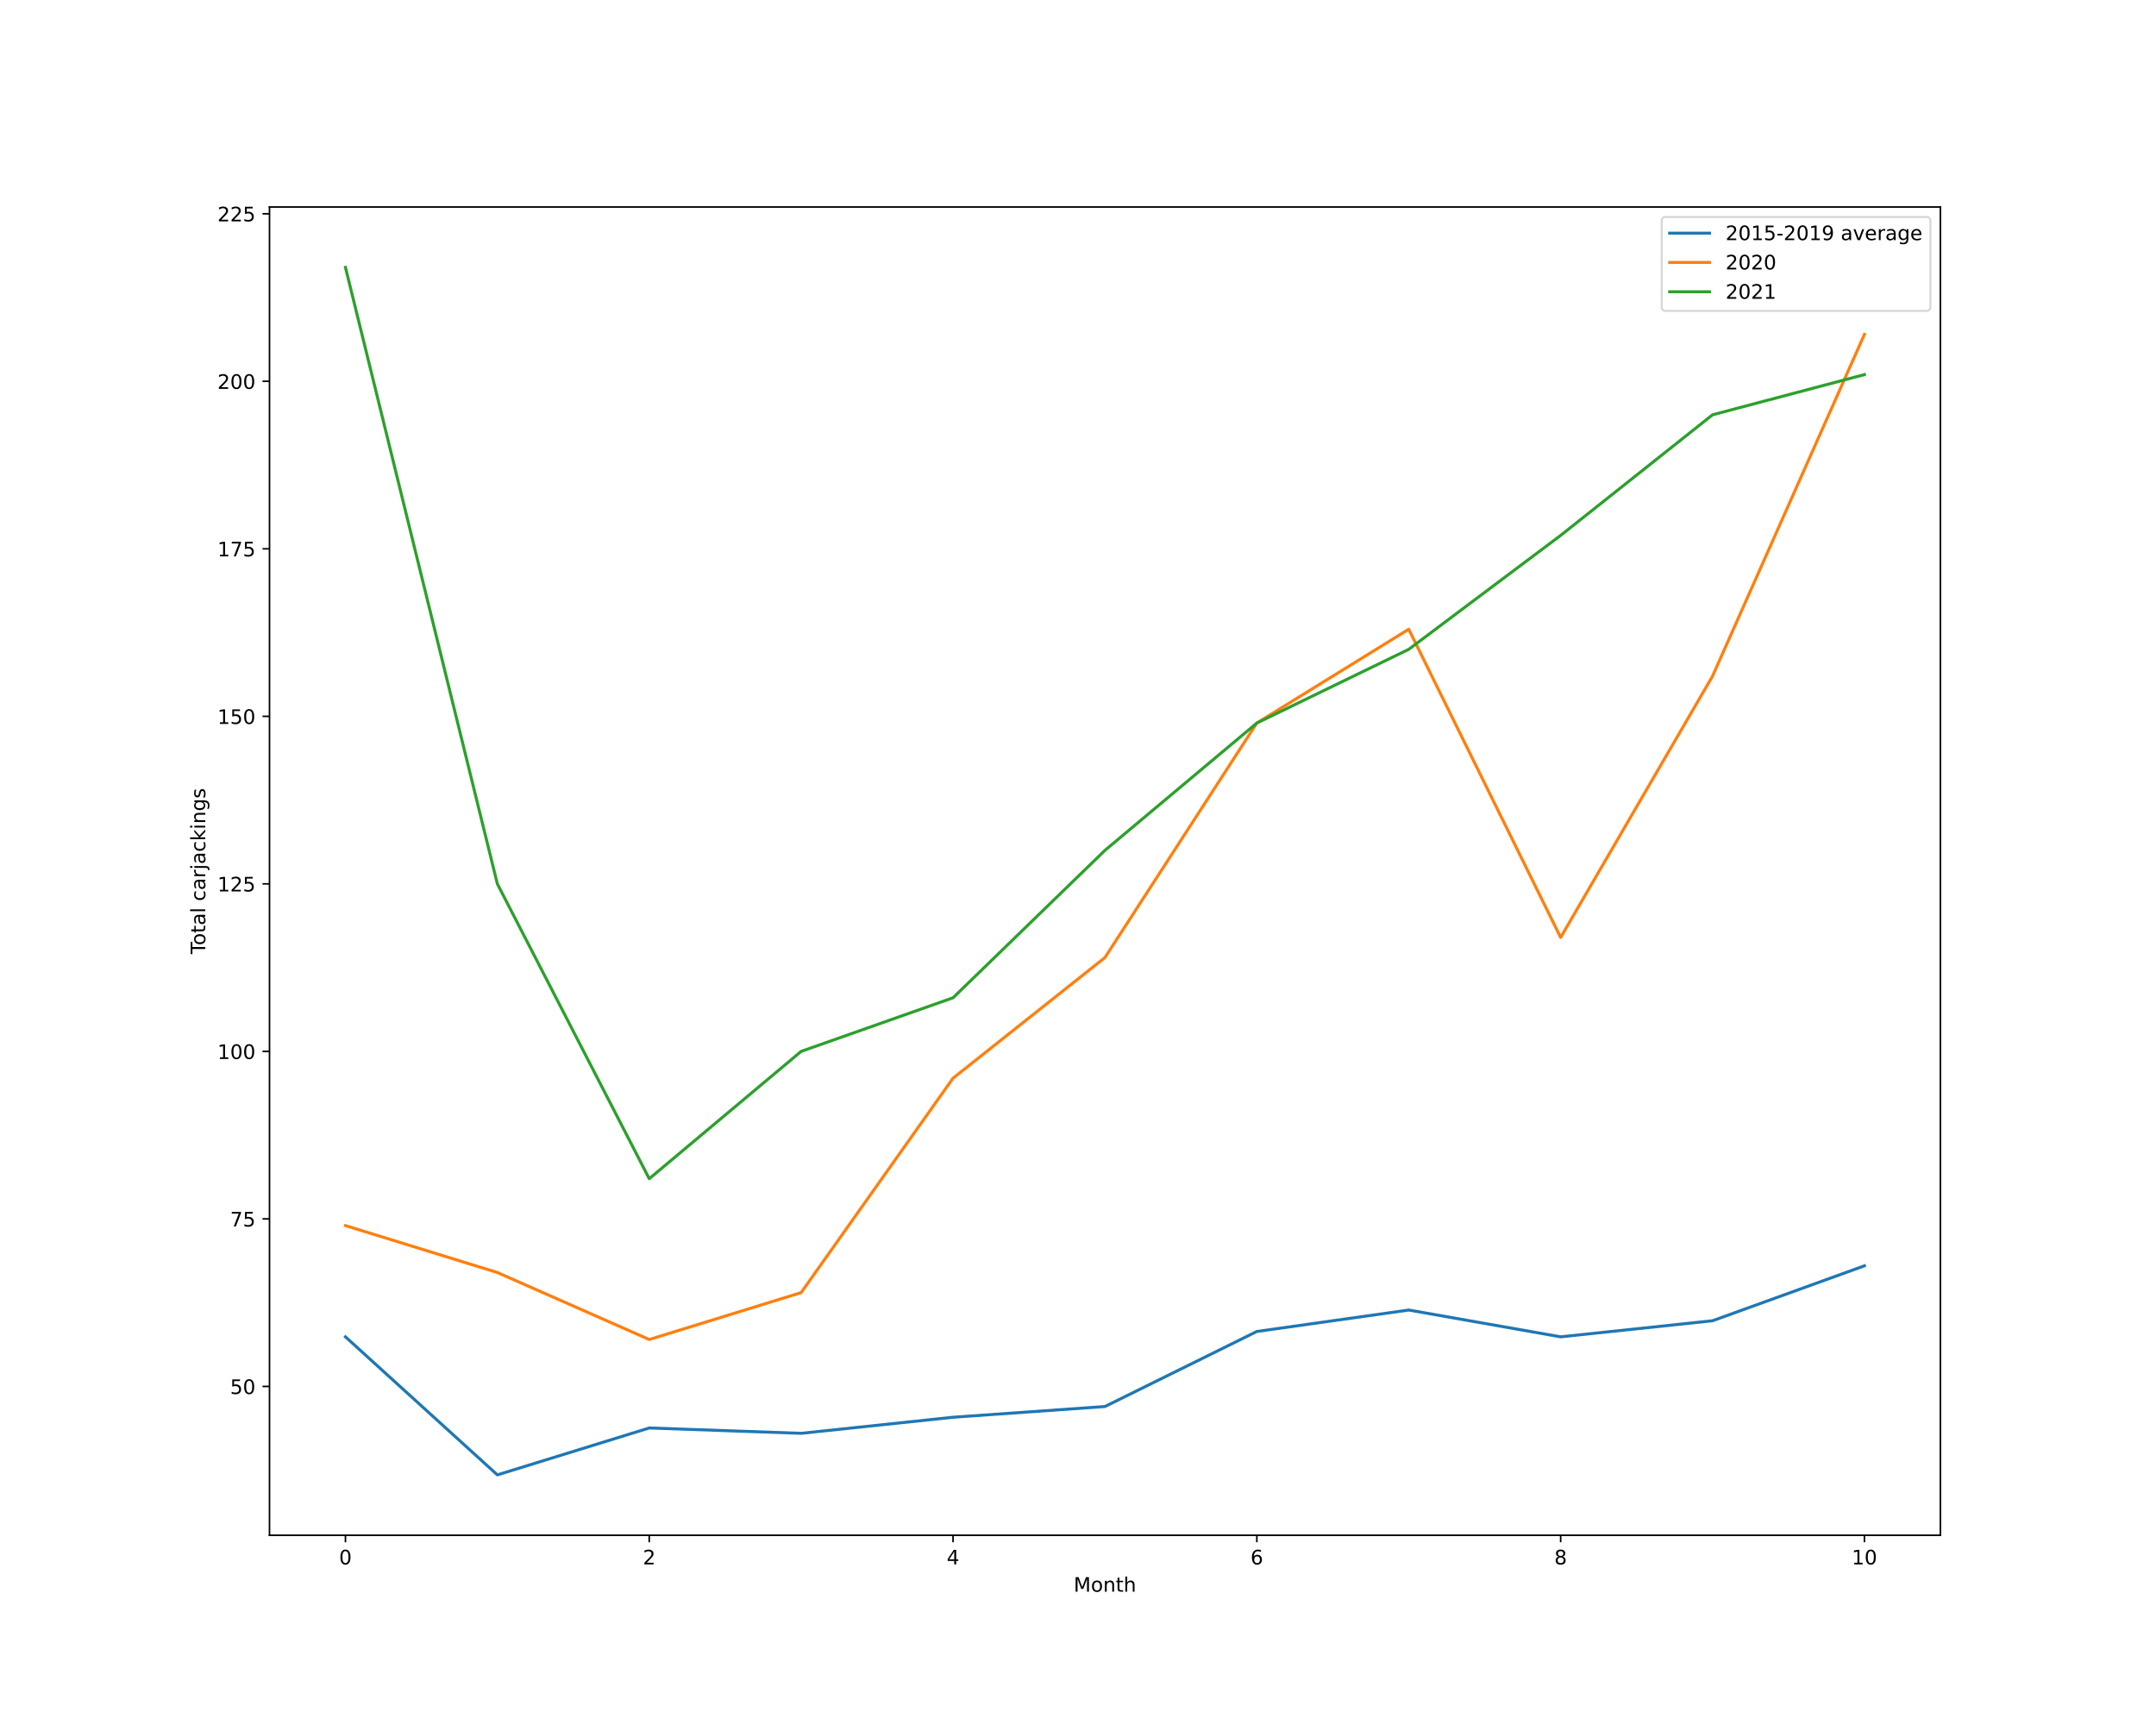
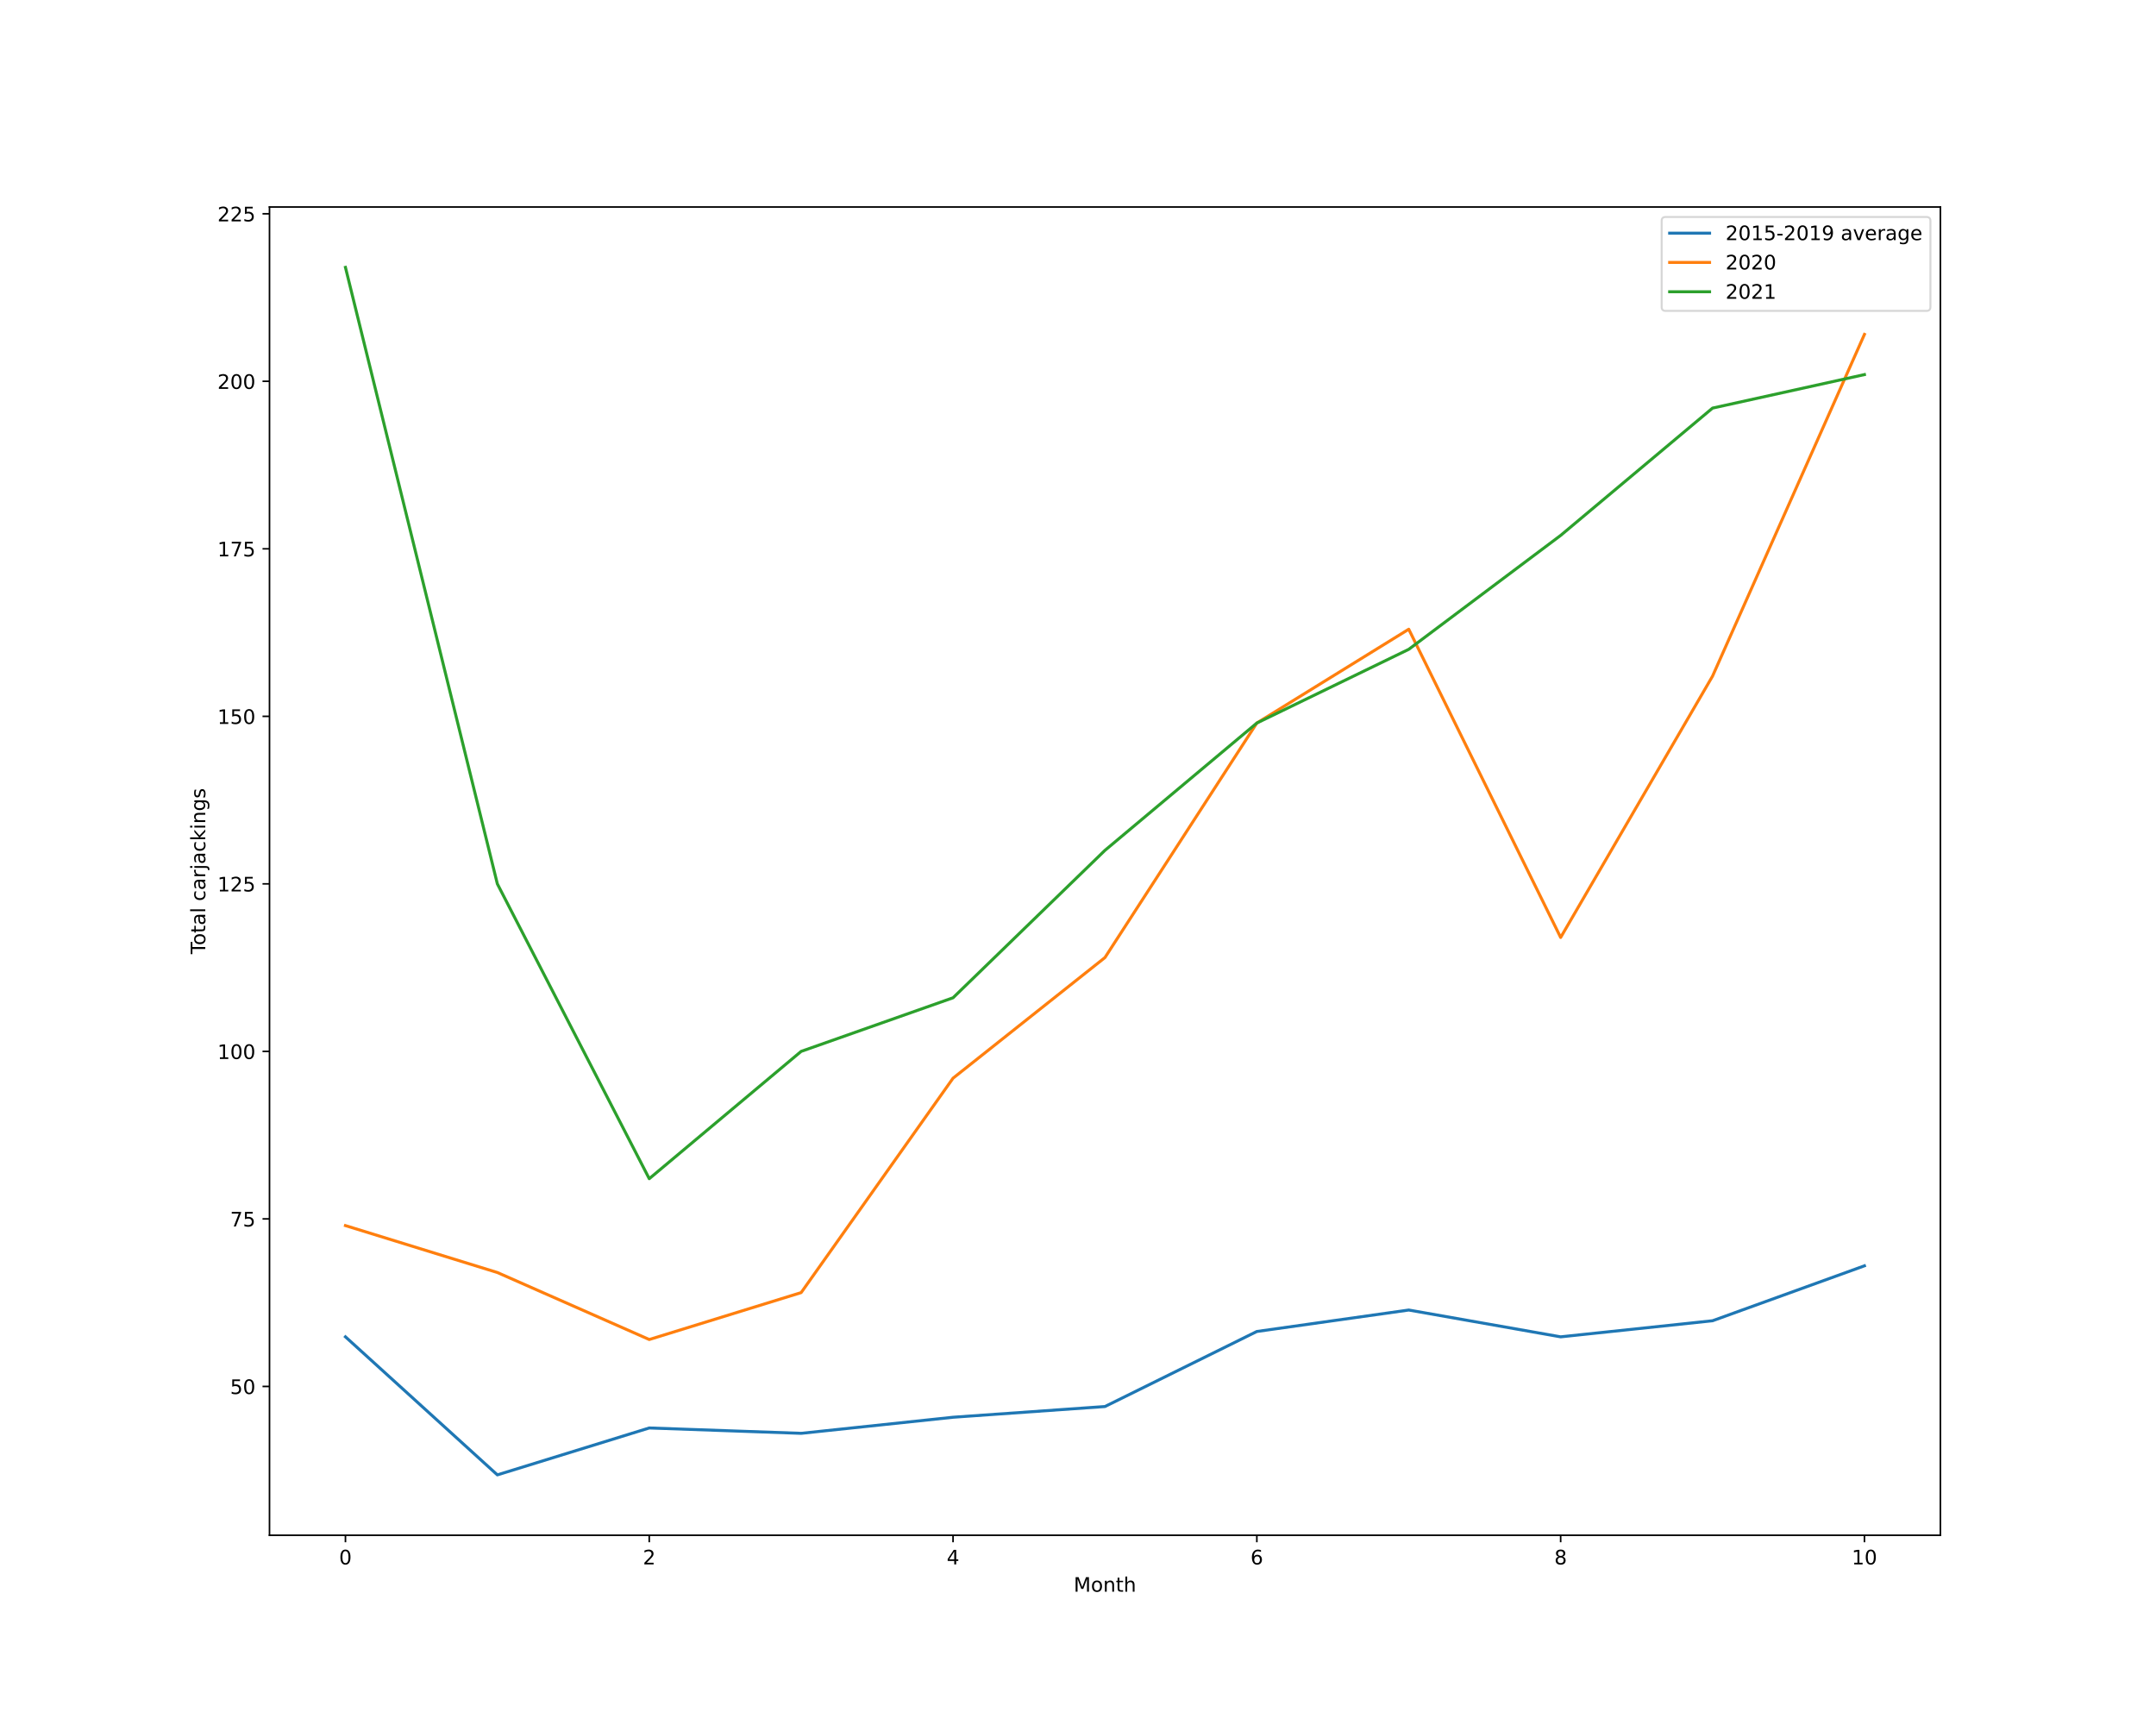
<svg xmlns="http://www.w3.org/2000/svg" xmlns:xlink="http://www.w3.org/1999/xlink" height="864pt" version="1.1" viewBox="0 0 1080 864" width="1080pt">
  <defs>
    <style type="text/css">*{stroke-linecap:butt;stroke-linejoin:round;}</style>
  </defs>
  <g id="figure_1">
    <g id="patch_1">
      <path d="M 0 864  L 1080 864  L 1080 0  L 0 0  z " style="fill:#ffffff;" />
    </g>
    <g id="axes_1">
      <g id="patch_2">
        <path d="M 135 768.96  L 972 768.96  L 972 103.68  L 135 103.68  z " style="fill:#ffffff;" />
      </g>
      <g id="matplotlib.axis_1">
        <g id="xtick_1">
          <g id="line2d_1">
            <defs>
-               <path d="M 0 0  L 0 3.5  " id="m918f8234e5" style="stroke:#000000;stroke-width:0.8;" />
-             </defs>
-             <g>
-               <use style="stroke:#000000;stroke-width:0.8;" x="173.045" xlink:href="#m918f8234e5" y="768.96" />
+               <path d="M 0 0  L 0 3.5  " id="m1b4305a183" style="stroke:#000000;stroke-width:0.8;" />
+             </defs>
+             <g>
+               <use style="stroke:#000000;stroke-width:0.8;" x="173.045" xlink:href="#m1b4305a183" y="768.96" />
            </g>
          </g>
          <g id="text_1">
            <g transform="translate(169.8642 783.5584)scale(0.1 -0.1)">
              <defs>
                <path d="M 2034 4250  Q 1547 4250 1301 3770  Q 1056 3291 1056 2328  Q 1056 1369 1301 889  Q 1547 409 2034 409  Q 2525 409 2770 889  Q 3016 1369 3016 2328  Q 3016 3291 2770 3770  Q 2525 4250 2034 4250  z M 2034 4750  Q 2819 4750 3233 4129  Q 3647 3509 3647 2328  Q 3647 1150 3233 529  Q 2819 -91 2034 -91  Q 1250 -91 836 529  Q 422 1150 422 2328  Q 422 3509 836 4129  Q 1250 4750 2034 4750  z " id="DejaVuSans-30" transform="scale(0.015625)" />
              </defs>
              <use xlink:href="#DejaVuSans-30" />
            </g>
          </g>
        </g>
        <g id="xtick_2">
          <g id="line2d_2">
            <g>
-               <use style="stroke:#000000;stroke-width:0.8;" x="325.227" xlink:href="#m918f8234e5" y="768.96" />
+               <use style="stroke:#000000;stroke-width:0.8;" x="325.227" xlink:href="#m1b4305a183" y="768.96" />
            </g>
          </g>
          <g id="text_2">
            <g transform="translate(322.046 783.5584)scale(0.1 -0.1)">
              <defs>
                <path d="M 1228 531  L 3431 531  L 3431 0  L 469 0  L 469 531  Q 828 903 1448 1529  Q 2069 2156 2228 2338  Q 2531 2678 2651 2914  Q 2772 3150 2772 3378  Q 2772 3750 2511 3984  Q 2250 4219 1831 4219  Q 1534 4219 1204 4116  Q 875 4013 500 3803  L 500 4441  Q 881 4594 1212 4672  Q 1544 4750 1819 4750  Q 2544 4750 2975 4387  Q 3406 4025 3406 3419  Q 3406 3131 3298 2873  Q 3191 2616 2906 2266  Q 2828 2175 2409 1742  Q 1991 1309 1228 531  z " id="DejaVuSans-32" transform="scale(0.015625)" />
              </defs>
              <use xlink:href="#DejaVuSans-32" />
            </g>
          </g>
        </g>
        <g id="xtick_3">
          <g id="line2d_3">
            <g>
-               <use style="stroke:#000000;stroke-width:0.8;" x="477.409" xlink:href="#m918f8234e5" y="768.96" />
+               <use style="stroke:#000000;stroke-width:0.8;" x="477.409" xlink:href="#m1b4305a183" y="768.96" />
            </g>
          </g>
          <g id="text_3">
            <g transform="translate(474.2278 783.5584)scale(0.1 -0.1)">
              <defs>
                <path d="M 2419 4116  L 825 1625  L 2419 1625  L 2419 4116  z M 2253 4666  L 3047 4666  L 3047 1625  L 3713 1625  L 3713 1100  L 3047 1100  L 3047 0  L 2419 0  L 2419 1100  L 313 1100  L 313 1709  L 2253 4666  z " id="DejaVuSans-34" transform="scale(0.015625)" />
              </defs>
              <use xlink:href="#DejaVuSans-34" />
            </g>
          </g>
        </g>
        <g id="xtick_4">
          <g id="line2d_4">
            <g>
-               <use style="stroke:#000000;stroke-width:0.8;" x="629.591" xlink:href="#m918f8234e5" y="768.96" />
+               <use style="stroke:#000000;stroke-width:0.8;" x="629.591" xlink:href="#m1b4305a183" y="768.96" />
            </g>
          </g>
          <g id="text_4">
            <g transform="translate(626.4097 783.5584)scale(0.1 -0.1)">
              <defs>
                <path d="M 2113 2584  Q 1688 2584 1439 2293  Q 1191 2003 1191 1497  Q 1191 994 1439 701  Q 1688 409 2113 409  Q 2538 409 2786 701  Q 3034 994 3034 1497  Q 3034 2003 2786 2293  Q 2538 2584 2113 2584  z M 3366 4563  L 3366 3988  Q 3128 4100 2886 4159  Q 2644 4219 2406 4219  Q 1781 4219 1451 3797  Q 1122 3375 1075 2522  Q 1259 2794 1537 2939  Q 1816 3084 2150 3084  Q 2853 3084 3261 2657  Q 3669 2231 3669 1497  Q 3669 778 3244 343  Q 2819 -91 2113 -91  Q 1303 -91 875 529  Q 447 1150 447 2328  Q 447 3434 972 4092  Q 1497 4750 2381 4750  Q 2619 4750 2861 4703  Q 3103 4656 3366 4563  z " id="DejaVuSans-36" transform="scale(0.015625)" />
              </defs>
              <use xlink:href="#DejaVuSans-36" />
            </g>
          </g>
        </g>
        <g id="xtick_5">
          <g id="line2d_5">
            <g>
-               <use style="stroke:#000000;stroke-width:0.8;" x="781.773" xlink:href="#m918f8234e5" y="768.96" />
+               <use style="stroke:#000000;stroke-width:0.8;" x="781.773" xlink:href="#m1b4305a183" y="768.96" />
            </g>
          </g>
          <g id="text_5">
            <g transform="translate(778.5915 783.5584)scale(0.1 -0.1)">
              <defs>
                <path d="M 2034 2216  Q 1584 2216 1326 1975  Q 1069 1734 1069 1313  Q 1069 891 1326 650  Q 1584 409 2034 409  Q 2484 409 2743 651  Q 3003 894 3003 1313  Q 3003 1734 2745 1975  Q 2488 2216 2034 2216  z M 1403 2484  Q 997 2584 770 2862  Q 544 3141 544 3541  Q 544 4100 942 4425  Q 1341 4750 2034 4750  Q 2731 4750 3128 4425  Q 3525 4100 3525 3541  Q 3525 3141 3298 2862  Q 3072 2584 2669 2484  Q 3125 2378 3379 2068  Q 3634 1759 3634 1313  Q 3634 634 3220 271  Q 2806 -91 2034 -91  Q 1263 -91 848 271  Q 434 634 434 1313  Q 434 1759 690 2068  Q 947 2378 1403 2484  z M 1172 3481  Q 1172 3119 1398 2916  Q 1625 2713 2034 2713  Q 2441 2713 2670 2916  Q 2900 3119 2900 3481  Q 2900 3844 2670 4047  Q 2441 4250 2034 4250  Q 1625 4250 1398 4047  Q 1172 3844 1172 3481  z " id="DejaVuSans-38" transform="scale(0.015625)" />
              </defs>
              <use xlink:href="#DejaVuSans-38" />
            </g>
          </g>
        </g>
        <g id="xtick_6">
          <g id="line2d_6">
            <g>
-               <use style="stroke:#000000;stroke-width:0.8;" x="933.955" xlink:href="#m918f8234e5" y="768.96" />
+               <use style="stroke:#000000;stroke-width:0.8;" x="933.955" xlink:href="#m1b4305a183" y="768.96" />
            </g>
          </g>
          <g id="text_6">
            <g transform="translate(927.592 783.5584)scale(0.1 -0.1)">
              <defs>
                <path d="M 794 531  L 1825 531  L 1825 4091  L 703 3866  L 703 4441  L 1819 4666  L 2450 4666  L 2450 531  L 3481 531  L 3481 0  L 794 0  L 794 531  z " id="DejaVuSans-31" transform="scale(0.015625)" />
              </defs>
              <use xlink:href="#DejaVuSans-31" />
              <use x="63.623" xlink:href="#DejaVuSans-30" />
            </g>
          </g>
        </g>
        <g id="text_7">
          <g transform="translate(537.8289 797.2366)scale(0.1 -0.1)">
            <defs>
              <path d="M 628 4666  L 1569 4666  L 2759 1491  L 3956 4666  L 4897 4666  L 4897 0  L 4281 0  L 4281 4097  L 3078 897  L 2444 897  L 1241 4097  L 1241 0  L 628 0  L 628 4666  z " id="DejaVuSans-4d" transform="scale(0.015625)" />
              <path d="M 1959 3097  Q 1497 3097 1228 2736  Q 959 2375 959 1747  Q 959 1119 1226 758  Q 1494 397 1959 397  Q 2419 397 2687 759  Q 2956 1122 2956 1747  Q 2956 2369 2687 2733  Q 2419 3097 1959 3097  z M 1959 3584  Q 2709 3584 3137 3096  Q 3566 2609 3566 1747  Q 3566 888 3137 398  Q 2709 -91 1959 -91  Q 1206 -91 779 398  Q 353 888 353 1747  Q 353 2609 779 3096  Q 1206 3584 1959 3584  z " id="DejaVuSans-6f" transform="scale(0.015625)" />
              <path d="M 3513 2113  L 3513 0  L 2938 0  L 2938 2094  Q 2938 2591 2744 2837  Q 2550 3084 2163 3084  Q 1697 3084 1428 2787  Q 1159 2491 1159 1978  L 1159 0  L 581 0  L 581 3500  L 1159 3500  L 1159 2956  Q 1366 3272 1645 3428  Q 1925 3584 2291 3584  Q 2894 3584 3203 3211  Q 3513 2838 3513 2113  z " id="DejaVuSans-6e" transform="scale(0.015625)" />
              <path d="M 1172 4494  L 1172 3500  L 2356 3500  L 2356 3053  L 1172 3053  L 1172 1153  Q 1172 725 1289 603  Q 1406 481 1766 481  L 2356 481  L 2356 0  L 1766 0  Q 1100 0 847 248  Q 594 497 594 1153  L 594 3053  L 172 3053  L 172 3500  L 594 3500  L 594 4494  L 1172 4494  z " id="DejaVuSans-74" transform="scale(0.015625)" />
              <path d="M 3513 2113  L 3513 0  L 2938 0  L 2938 2094  Q 2938 2591 2744 2837  Q 2550 3084 2163 3084  Q 1697 3084 1428 2787  Q 1159 2491 1159 1978  L 1159 0  L 581 0  L 581 4863  L 1159 4863  L 1159 2956  Q 1366 3272 1645 3428  Q 1925 3584 2291 3584  Q 2894 3584 3203 3211  Q 3513 2838 3513 2113  z " id="DejaVuSans-68" transform="scale(0.015625)" />
            </defs>
            <use xlink:href="#DejaVuSans-4d" />
            <use x="86.279" xlink:href="#DejaVuSans-6f" />
            <use x="147.461" xlink:href="#DejaVuSans-6e" />
            <use x="210.84" xlink:href="#DejaVuSans-74" />
            <use x="250.049" xlink:href="#DejaVuSans-68" />
          </g>
        </g>
      </g>
      <g id="matplotlib.axis_2">
        <g id="ytick_1">
          <g id="line2d_7">
            <defs>
-               <path d="M 0 0  L -3.5 0  " id="mb1f5e8d5e5" style="stroke:#000000;stroke-width:0.8;" />
-             </defs>
-             <g>
-               <use style="stroke:#000000;stroke-width:0.8;" x="135" xlink:href="#mb1f5e8d5e5" y="694.417" />
+               <path d="M 0 0  L -3.5 0  " id="m69a8a63136" style="stroke:#000000;stroke-width:0.8;" />
+             </defs>
+             <g>
+               <use style="stroke:#000000;stroke-width:0.8;" x="135" xlink:href="#m69a8a63136" y="694.417" />
            </g>
          </g>
          <g id="text_8">
            <g transform="translate(115.275 698.2164)scale(0.1 -0.1)">
              <defs>
                <path d="M 691 4666  L 3169 4666  L 3169 4134  L 1269 4134  L 1269 2991  Q 1406 3038 1543 3061  Q 1681 3084 1819 3084  Q 2600 3084 3056 2656  Q 3513 2228 3513 1497  Q 3513 744 3044 326  Q 2575 -91 1722 -91  Q 1428 -91 1123 -41  Q 819 9 494 109  L 494 744  Q 775 591 1075 516  Q 1375 441 1709 441  Q 2250 441 2565 725  Q 2881 1009 2881 1497  Q 2881 1984 2565 2268  Q 2250 2553 1709 2553  Q 1456 2553 1204 2497  Q 953 2441 691 2322  L 691 4666  z " id="DejaVuSans-35" transform="scale(0.015625)" />
              </defs>
              <use xlink:href="#DejaVuSans-35" />
              <use x="63.623" xlink:href="#DejaVuSans-30" />
            </g>
          </g>
        </g>
        <g id="ytick_2">
          <g id="line2d_8">
            <g>
-               <use style="stroke:#000000;stroke-width:0.8;" x="135" xlink:href="#mb1f5e8d5e5" y="610.51" />
+               <use style="stroke:#000000;stroke-width:0.8;" x="135" xlink:href="#m69a8a63136" y="610.51" />
            </g>
          </g>
          <g id="text_9">
            <g transform="translate(115.275 614.3097)scale(0.1 -0.1)">
              <defs>
                <path d="M 525 4666  L 3525 4666  L 3525 4397  L 1831 0  L 1172 0  L 2766 4134  L 525 4134  L 525 4666  z " id="DejaVuSans-37" transform="scale(0.015625)" />
              </defs>
              <use xlink:href="#DejaVuSans-37" />
              <use x="63.623" xlink:href="#DejaVuSans-35" />
            </g>
          </g>
        </g>
        <g id="ytick_3">
          <g id="line2d_9">
            <g>
-               <use style="stroke:#000000;stroke-width:0.8;" x="135" xlink:href="#mb1f5e8d5e5" y="526.604" />
+               <use style="stroke:#000000;stroke-width:0.8;" x="135" xlink:href="#m69a8a63136" y="526.604" />
            </g>
          </g>
          <g id="text_10">
            <g transform="translate(108.9125 530.4029)scale(0.1 -0.1)">
              <use xlink:href="#DejaVuSans-31" />
              <use x="63.623" xlink:href="#DejaVuSans-30" />
              <use x="127.246" xlink:href="#DejaVuSans-30" />
            </g>
          </g>
        </g>
        <g id="ytick_4">
          <g id="line2d_10">
            <g>
-               <use style="stroke:#000000;stroke-width:0.8;" x="135" xlink:href="#mb1f5e8d5e5" y="442.697" />
+               <use style="stroke:#000000;stroke-width:0.8;" x="135" xlink:href="#m69a8a63136" y="442.697" />
            </g>
          </g>
          <g id="text_11">
            <g transform="translate(108.9125 446.4961)scale(0.1 -0.1)">
              <use xlink:href="#DejaVuSans-31" />
              <use x="63.623" xlink:href="#DejaVuSans-32" />
              <use x="127.246" xlink:href="#DejaVuSans-35" />
            </g>
          </g>
        </g>
        <g id="ytick_5">
          <g id="line2d_11">
            <g>
-               <use style="stroke:#000000;stroke-width:0.8;" x="135" xlink:href="#mb1f5e8d5e5" y="358.79" />
+               <use style="stroke:#000000;stroke-width:0.8;" x="135" xlink:href="#m69a8a63136" y="358.79" />
            </g>
          </g>
          <g id="text_12">
            <g transform="translate(108.9125 362.5894)scale(0.1 -0.1)">
              <use xlink:href="#DejaVuSans-31" />
              <use x="63.623" xlink:href="#DejaVuSans-35" />
              <use x="127.246" xlink:href="#DejaVuSans-30" />
            </g>
          </g>
        </g>
        <g id="ytick_6">
          <g id="line2d_12">
            <g>
-               <use style="stroke:#000000;stroke-width:0.8;" x="135" xlink:href="#mb1f5e8d5e5" y="274.883" />
+               <use style="stroke:#000000;stroke-width:0.8;" x="135" xlink:href="#m69a8a63136" y="274.883" />
            </g>
          </g>
          <g id="text_13">
            <g transform="translate(108.9125 278.6826)scale(0.1 -0.1)">
              <use xlink:href="#DejaVuSans-31" />
              <use x="63.623" xlink:href="#DejaVuSans-37" />
              <use x="127.246" xlink:href="#DejaVuSans-35" />
            </g>
          </g>
        </g>
        <g id="ytick_7">
          <g id="line2d_13">
            <g>
-               <use style="stroke:#000000;stroke-width:0.8;" x="135" xlink:href="#mb1f5e8d5e5" y="190.977" />
+               <use style="stroke:#000000;stroke-width:0.8;" x="135" xlink:href="#m69a8a63136" y="190.977" />
            </g>
          </g>
          <g id="text_14">
            <g transform="translate(108.9125 194.7758)scale(0.1 -0.1)">
              <use xlink:href="#DejaVuSans-32" />
              <use x="63.623" xlink:href="#DejaVuSans-30" />
              <use x="127.246" xlink:href="#DejaVuSans-30" />
            </g>
          </g>
        </g>
        <g id="ytick_8">
          <g id="line2d_14">
            <g>
-               <use style="stroke:#000000;stroke-width:0.8;" x="135" xlink:href="#mb1f5e8d5e5" y="107.07" />
+               <use style="stroke:#000000;stroke-width:0.8;" x="135" xlink:href="#m69a8a63136" y="107.07" />
            </g>
          </g>
          <g id="text_15">
            <g transform="translate(108.9125 110.8691)scale(0.1 -0.1)">
              <use xlink:href="#DejaVuSans-32" />
              <use x="63.623" xlink:href="#DejaVuSans-32" />
              <use x="127.246" xlink:href="#DejaVuSans-35" />
            </g>
          </g>
        </g>
        <g id="text_16">
          <g transform="translate(102.8328 477.8888)rotate(-90)scale(0.1 -0.1)">
            <defs>
              <path d="M -19 4666  L 3928 4666  L 3928 4134  L 2272 4134  L 2272 0  L 1638 0  L 1638 4134  L -19 4134  L -19 4666  z " id="DejaVuSans-54" transform="scale(0.015625)" />
              <path d="M 2194 1759  Q 1497 1759 1228 1600  Q 959 1441 959 1056  Q 959 750 1161 570  Q 1363 391 1709 391  Q 2188 391 2477 730  Q 2766 1069 2766 1631  L 2766 1759  L 2194 1759  z M 3341 1997  L 3341 0  L 2766 0  L 2766 531  Q 2569 213 2275 61  Q 1981 -91 1556 -91  Q 1019 -91 701 211  Q 384 513 384 1019  Q 384 1609 779 1909  Q 1175 2209 1959 2209  L 2766 2209  L 2766 2266  Q 2766 2663 2505 2880  Q 2244 3097 1772 3097  Q 1472 3097 1187 3025  Q 903 2953 641 2809  L 641 3341  Q 956 3463 1253 3523  Q 1550 3584 1831 3584  Q 2591 3584 2966 3190  Q 3341 2797 3341 1997  z " id="DejaVuSans-61" transform="scale(0.015625)" />
              <path d="M 603 4863  L 1178 4863  L 1178 0  L 603 0  L 603 4863  z " id="DejaVuSans-6c" transform="scale(0.015625)" />
              <path id="DejaVuSans-20" transform="scale(0.015625)" />
              <path d="M 3122 3366  L 3122 2828  Q 2878 2963 2633 3030  Q 2388 3097 2138 3097  Q 1578 3097 1268 2742  Q 959 2388 959 1747  Q 959 1106 1268 751  Q 1578 397 2138 397  Q 2388 397 2633 464  Q 2878 531 3122 666  L 3122 134  Q 2881 22 2623 -34  Q 2366 -91 2075 -91  Q 1284 -91 818 406  Q 353 903 353 1747  Q 353 2603 823 3093  Q 1294 3584 2113 3584  Q 2378 3584 2631 3529  Q 2884 3475 3122 3366  z " id="DejaVuSans-63" transform="scale(0.015625)" />
              <path d="M 2631 2963  Q 2534 3019 2420 3045  Q 2306 3072 2169 3072  Q 1681 3072 1420 2755  Q 1159 2438 1159 1844  L 1159 0  L 581 0  L 581 3500  L 1159 3500  L 1159 2956  Q 1341 3275 1631 3429  Q 1922 3584 2338 3584  Q 2397 3584 2469 3576  Q 2541 3569 2628 3553  L 2631 2963  z " id="DejaVuSans-72" transform="scale(0.015625)" />
              <path d="M 603 3500  L 1178 3500  L 1178 -63  Q 1178 -731 923 -1031  Q 669 -1331 103 -1331  L -116 -1331  L -116 -844  L 38 -844  Q 366 -844 484 -692  Q 603 -541 603 -63  L 603 3500  z M 603 4863  L 1178 4863  L 1178 4134  L 603 4134  L 603 4863  z " id="DejaVuSans-6a" transform="scale(0.015625)" />
              <path d="M 581 4863  L 1159 4863  L 1159 1991  L 2875 3500  L 3609 3500  L 1753 1863  L 3688 0  L 2938 0  L 1159 1709  L 1159 0  L 581 0  L 581 4863  z " id="DejaVuSans-6b" transform="scale(0.015625)" />
              <path d="M 603 3500  L 1178 3500  L 1178 0  L 603 0  L 603 3500  z M 603 4863  L 1178 4863  L 1178 4134  L 603 4134  L 603 4863  z " id="DejaVuSans-69" transform="scale(0.015625)" />
              <path d="M 2906 1791  Q 2906 2416 2648 2759  Q 2391 3103 1925 3103  Q 1463 3103 1205 2759  Q 947 2416 947 1791  Q 947 1169 1205 825  Q 1463 481 1925 481  Q 2391 481 2648 825  Q 2906 1169 2906 1791  z M 3481 434  Q 3481 -459 3084 -895  Q 2688 -1331 1869 -1331  Q 1566 -1331 1297 -1286  Q 1028 -1241 775 -1147  L 775 -588  Q 1028 -725 1275 -790  Q 1522 -856 1778 -856  Q 2344 -856 2625 -561  Q 2906 -266 2906 331  L 2906 616  Q 2728 306 2450 153  Q 2172 0 1784 0  Q 1141 0 747 490  Q 353 981 353 1791  Q 353 2603 747 3093  Q 1141 3584 1784 3584  Q 2172 3584 2450 3431  Q 2728 3278 2906 2969  L 2906 3500  L 3481 3500  L 3481 434  z " id="DejaVuSans-67" transform="scale(0.015625)" />
              <path d="M 2834 3397  L 2834 2853  Q 2591 2978 2328 3040  Q 2066 3103 1784 3103  Q 1356 3103 1142 2972  Q 928 2841 928 2578  Q 928 2378 1081 2264  Q 1234 2150 1697 2047  L 1894 2003  Q 2506 1872 2764 1633  Q 3022 1394 3022 966  Q 3022 478 2636 193  Q 2250 -91 1575 -91  Q 1294 -91 989 -36  Q 684 19 347 128  L 347 722  Q 666 556 975 473  Q 1284 391 1588 391  Q 1994 391 2212 530  Q 2431 669 2431 922  Q 2431 1156 2273 1281  Q 2116 1406 1581 1522  L 1381 1569  Q 847 1681 609 1914  Q 372 2147 372 2553  Q 372 3047 722 3315  Q 1072 3584 1716 3584  Q 2034 3584 2315 3537  Q 2597 3491 2834 3397  z " id="DejaVuSans-73" transform="scale(0.015625)" />
            </defs>
            <use xlink:href="#DejaVuSans-54" />
            <use x="44.084" xlink:href="#DejaVuSans-6f" />
            <use x="105.266" xlink:href="#DejaVuSans-74" />
            <use x="144.475" xlink:href="#DejaVuSans-61" />
            <use x="205.754" xlink:href="#DejaVuSans-6c" />
            <use x="233.537" xlink:href="#DejaVuSans-20" />
            <use x="265.324" xlink:href="#DejaVuSans-63" />
            <use x="320.305" xlink:href="#DejaVuSans-61" />
            <use x="381.584" xlink:href="#DejaVuSans-72" />
            <use x="422.697" xlink:href="#DejaVuSans-6a" />
            <use x="450.48" xlink:href="#DejaVuSans-61" />
            <use x="511.76" xlink:href="#DejaVuSans-63" />
            <use x="566.74" xlink:href="#DejaVuSans-6b" />
            <use x="624.65" xlink:href="#DejaVuSans-69" />
            <use x="652.434" xlink:href="#DejaVuSans-6e" />
            <use x="715.812" xlink:href="#DejaVuSans-67" />
            <use x="779.289" xlink:href="#DejaVuSans-73" />
          </g>
        </g>
      </g>
      <g id="line2d_15">
-         <path clip-path="url(#pb9e806c97f)" d="M 173.045 669.581  L 249.136 738.72  L 325.227 715.226  L 401.318 717.911  L 477.409 709.856  L 553.5 704.486  L 629.591 666.896  L 705.682 656.156  L 781.773 669.581  L 857.864 661.526  L 933.955 634.004  " style="fill:none;stroke:#1f77b4;stroke-linecap:square;stroke-width:1.5;" />
+         <path clip-path="url(#p320930ff8d)" d="M 173.045 669.581  L 249.136 738.72  L 325.227 715.226  L 401.318 717.911  L 477.409 709.856  L 553.5 704.486  L 629.591 666.896  L 705.682 656.156  L 781.773 669.581  L 857.864 661.526  L 933.955 634.004  " style="fill:none;stroke:#1f77b4;stroke-linecap:square;stroke-width:1.5;" />
      </g>
      <g id="line2d_16">
-         <path clip-path="url(#pb9e806c97f)" d="M 173.045 613.867  L 249.136 637.361  L 325.227 670.923  L 401.318 647.429  L 477.409 540.029  L 553.5 479.616  L 629.591 362.146  L 705.682 315.159  L 781.773 469.547  L 857.864 338.653  L 933.955 167.483  " style="fill:none;stroke:#ff7f0e;stroke-linecap:square;stroke-width:1.5;" />
+         <path clip-path="url(#p320930ff8d)" d="M 173.045 613.867  L 249.136 637.361  L 325.227 670.923  L 401.318 647.429  L 477.409 540.029  L 553.5 479.616  L 629.591 362.146  L 705.682 315.159  L 781.773 469.547  L 857.864 338.653  L 933.955 167.483  " style="fill:none;stroke:#ff7f0e;stroke-linecap:square;stroke-width:1.5;" />
      </g>
      <g id="line2d_17">
-         <path clip-path="url(#pb9e806c97f)" d="M 173.045 133.92  L 249.136 442.697  L 325.227 590.373  L 401.318 526.604  L 477.409 499.754  L 553.5 425.916  L 629.591 362.146  L 705.682 325.227  L 781.773 268.171  L 857.864 207.758  L 933.955 187.62  " style="fill:none;stroke:#2ca02c;stroke-linecap:square;stroke-width:1.5;" />
+         <path clip-path="url(#p320930ff8d)" d="M 173.045 133.92  L 249.136 442.697  L 325.227 590.373  L 401.318 526.604  L 477.409 499.754  L 553.5 425.916  L 629.591 362.146  L 705.682 325.227  L 781.773 268.171  L 857.864 204.402  L 933.955 187.62  " style="fill:none;stroke:#2ca02c;stroke-linecap:square;stroke-width:1.5;" />
      </g>
      <g id="patch_3">
        <path d="M 135 768.96  L 135 103.68  " style="fill:none;stroke:#000000;stroke-linecap:square;stroke-linejoin:miter;stroke-width:0.8;" />
      </g>
      <g id="patch_4">
        <path d="M 972 768.96  L 972 103.68  " style="fill:none;stroke:#000000;stroke-linecap:square;stroke-linejoin:miter;stroke-width:0.8;" />
      </g>
      <g id="patch_5">
        <path d="M 135 768.96  L 972 768.96  " style="fill:none;stroke:#000000;stroke-linecap:square;stroke-linejoin:miter;stroke-width:0.8;" />
      </g>
      <g id="patch_6">
        <path d="M 135 103.68  L 972 103.68  " style="fill:none;stroke:#000000;stroke-linecap:square;stroke-linejoin:miter;stroke-width:0.8;" />
      </g>
      <g id="legend_1">
        <g id="patch_7">
          <path d="M 834.373 155.714  L 965 155.714  Q 967 155.714 967 153.714  L 967 110.68  Q 967 108.68 965 108.68  L 834.373 108.68  Q 832.373 108.68 832.373 110.68  L 832.373 153.714  Q 832.373 155.714 834.373 155.714  z " style="fill:#ffffff;opacity:0.8;stroke:#cccccc;stroke-linejoin:miter;" />
        </g>
        <g id="line2d_18">
          <path d="M 836.373 116.778  L 856.373 116.778  " style="fill:none;stroke:#1f77b4;stroke-linecap:square;stroke-width:1.5;" />
        </g>
        <g id="line2d_19" />
        <g id="text_17">
          <g transform="translate(864.3734 120.2784)scale(0.1 -0.1)">
            <defs>
              <path d="M 313 2009  L 1997 2009  L 1997 1497  L 313 1497  L 313 2009  z " id="DejaVuSans-2d" transform="scale(0.015625)" />
              <path d="M 703 97  L 703 672  Q 941 559 1184 500  Q 1428 441 1663 441  Q 2288 441 2617 861  Q 2947 1281 2994 2138  Q 2813 1869 2534 1725  Q 2256 1581 1919 1581  Q 1219 1581 811 2004  Q 403 2428 403 3163  Q 403 3881 828 4315  Q 1253 4750 1959 4750  Q 2769 4750 3195 4129  Q 3622 3509 3622 2328  Q 3622 1225 3098 567  Q 2575 -91 1691 -91  Q 1453 -91 1209 -44  Q 966 3 703 97  z M 1959 2075  Q 2384 2075 2632 2365  Q 2881 2656 2881 3163  Q 2881 3666 2632 3958  Q 2384 4250 1959 4250  Q 1534 4250 1286 3958  Q 1038 3666 1038 3163  Q 1038 2656 1286 2365  Q 1534 2075 1959 2075  z " id="DejaVuSans-39" transform="scale(0.015625)" />
              <path d="M 191 3500  L 800 3500  L 1894 563  L 2988 3500  L 3597 3500  L 2284 0  L 1503 0  L 191 3500  z " id="DejaVuSans-76" transform="scale(0.015625)" />
              <path d="M 3597 1894  L 3597 1613  L 953 1613  Q 991 1019 1311 708  Q 1631 397 2203 397  Q 2534 397 2845 478  Q 3156 559 3463 722  L 3463 178  Q 3153 47 2828 -22  Q 2503 -91 2169 -91  Q 1331 -91 842 396  Q 353 884 353 1716  Q 353 2575 817 3079  Q 1281 3584 2069 3584  Q 2775 3584 3186 3129  Q 3597 2675 3597 1894  z M 3022 2063  Q 3016 2534 2758 2815  Q 2500 3097 2075 3097  Q 1594 3097 1305 2825  Q 1016 2553 972 2059  L 3022 2063  z " id="DejaVuSans-65" transform="scale(0.015625)" />
            </defs>
            <use xlink:href="#DejaVuSans-32" />
            <use x="63.623" xlink:href="#DejaVuSans-30" />
            <use x="127.246" xlink:href="#DejaVuSans-31" />
            <use x="190.869" xlink:href="#DejaVuSans-35" />
            <use x="254.492" xlink:href="#DejaVuSans-2d" />
            <use x="290.576" xlink:href="#DejaVuSans-32" />
            <use x="354.199" xlink:href="#DejaVuSans-30" />
            <use x="417.822" xlink:href="#DejaVuSans-31" />
            <use x="481.445" xlink:href="#DejaVuSans-39" />
            <use x="545.068" xlink:href="#DejaVuSans-20" />
            <use x="576.855" xlink:href="#DejaVuSans-61" />
            <use x="638.135" xlink:href="#DejaVuSans-76" />
            <use x="697.314" xlink:href="#DejaVuSans-65" />
            <use x="758.838" xlink:href="#DejaVuSans-72" />
            <use x="799.951" xlink:href="#DejaVuSans-61" />
            <use x="861.23" xlink:href="#DejaVuSans-67" />
            <use x="924.707" xlink:href="#DejaVuSans-65" />
          </g>
        </g>
        <g id="line2d_20">
          <path d="M 836.373 131.457  L 856.373 131.457  " style="fill:none;stroke:#ff7f0e;stroke-linecap:square;stroke-width:1.5;" />
        </g>
        <g id="line2d_21" />
        <g id="text_18">
          <g transform="translate(864.3734 134.9566)scale(0.1 -0.1)">
            <use xlink:href="#DejaVuSans-32" />
            <use x="63.623" xlink:href="#DejaVuSans-30" />
            <use x="127.246" xlink:href="#DejaVuSans-32" />
            <use x="190.869" xlink:href="#DejaVuSans-30" />
          </g>
        </g>
        <g id="line2d_22">
          <path d="M 836.373 146.135  L 856.373 146.135  " style="fill:none;stroke:#2ca02c;stroke-linecap:square;stroke-width:1.5;" />
        </g>
        <g id="line2d_23" />
        <g id="text_19">
          <g transform="translate(864.3734 149.6347)scale(0.1 -0.1)">
            <use xlink:href="#DejaVuSans-32" />
            <use x="63.623" xlink:href="#DejaVuSans-30" />
            <use x="127.246" xlink:href="#DejaVuSans-32" />
            <use x="190.869" xlink:href="#DejaVuSans-31" />
          </g>
        </g>
      </g>
    </g>
  </g>
  <defs>
-     <clipPath id="pb9e806c97f">
+     <clipPath id="p320930ff8d">
      <rect height="665.28" width="837" x="135" y="103.68" />
    </clipPath>
  </defs>
</svg>
